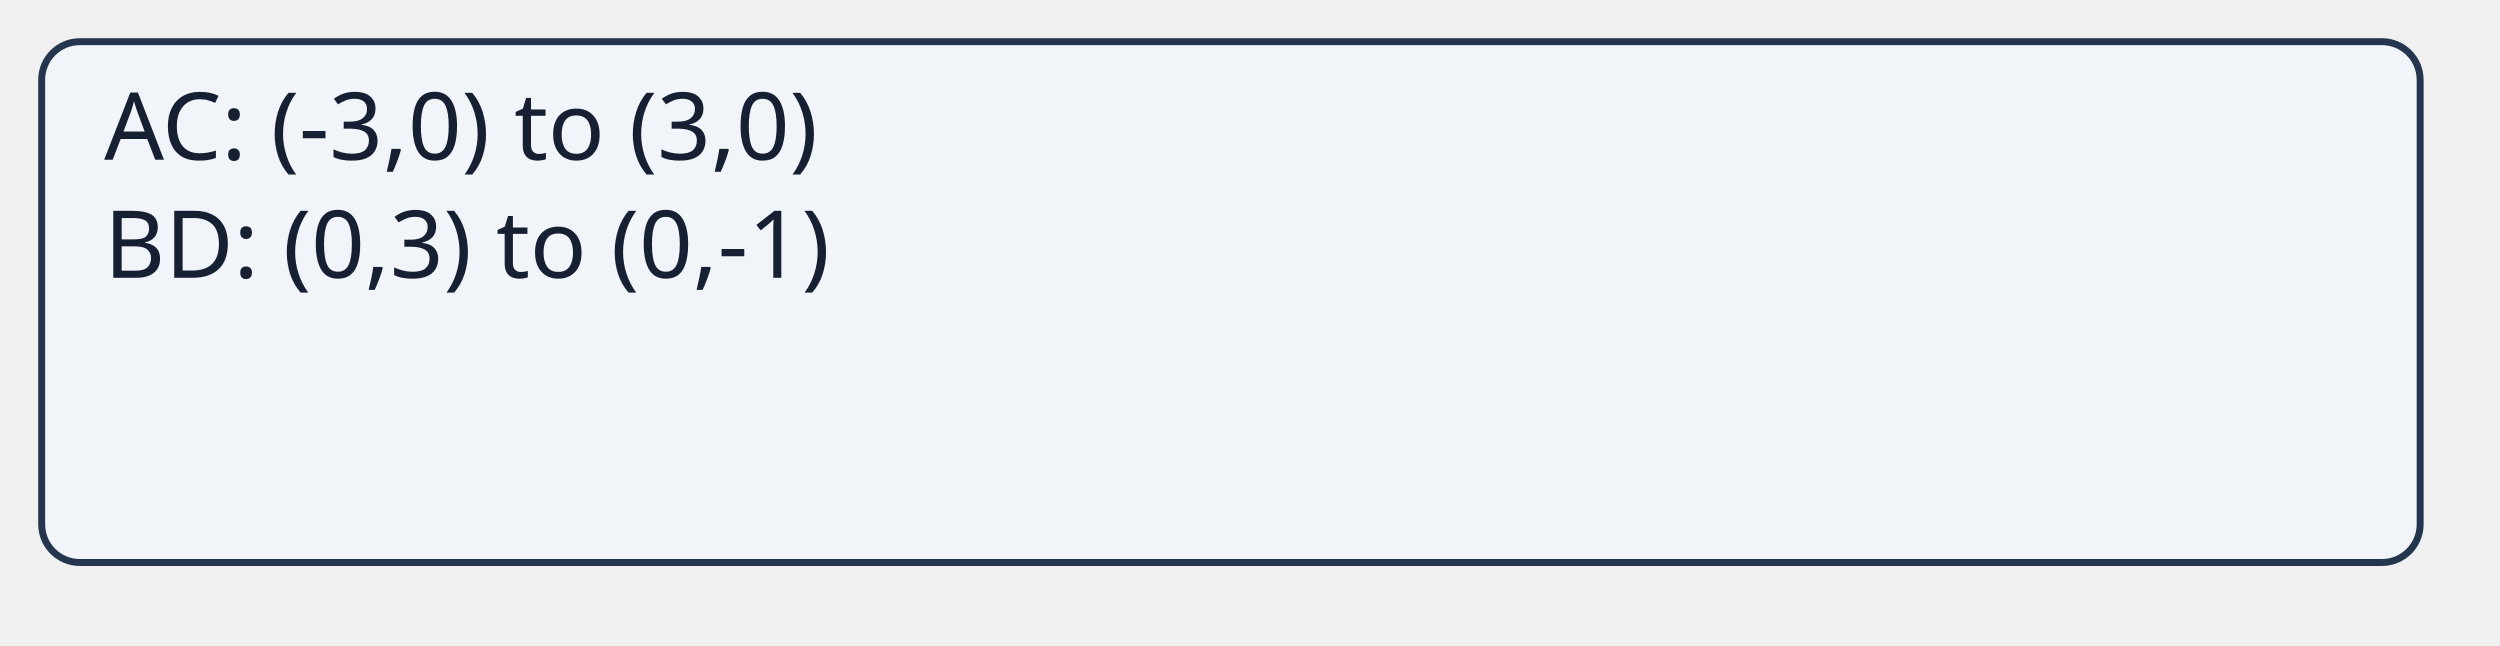
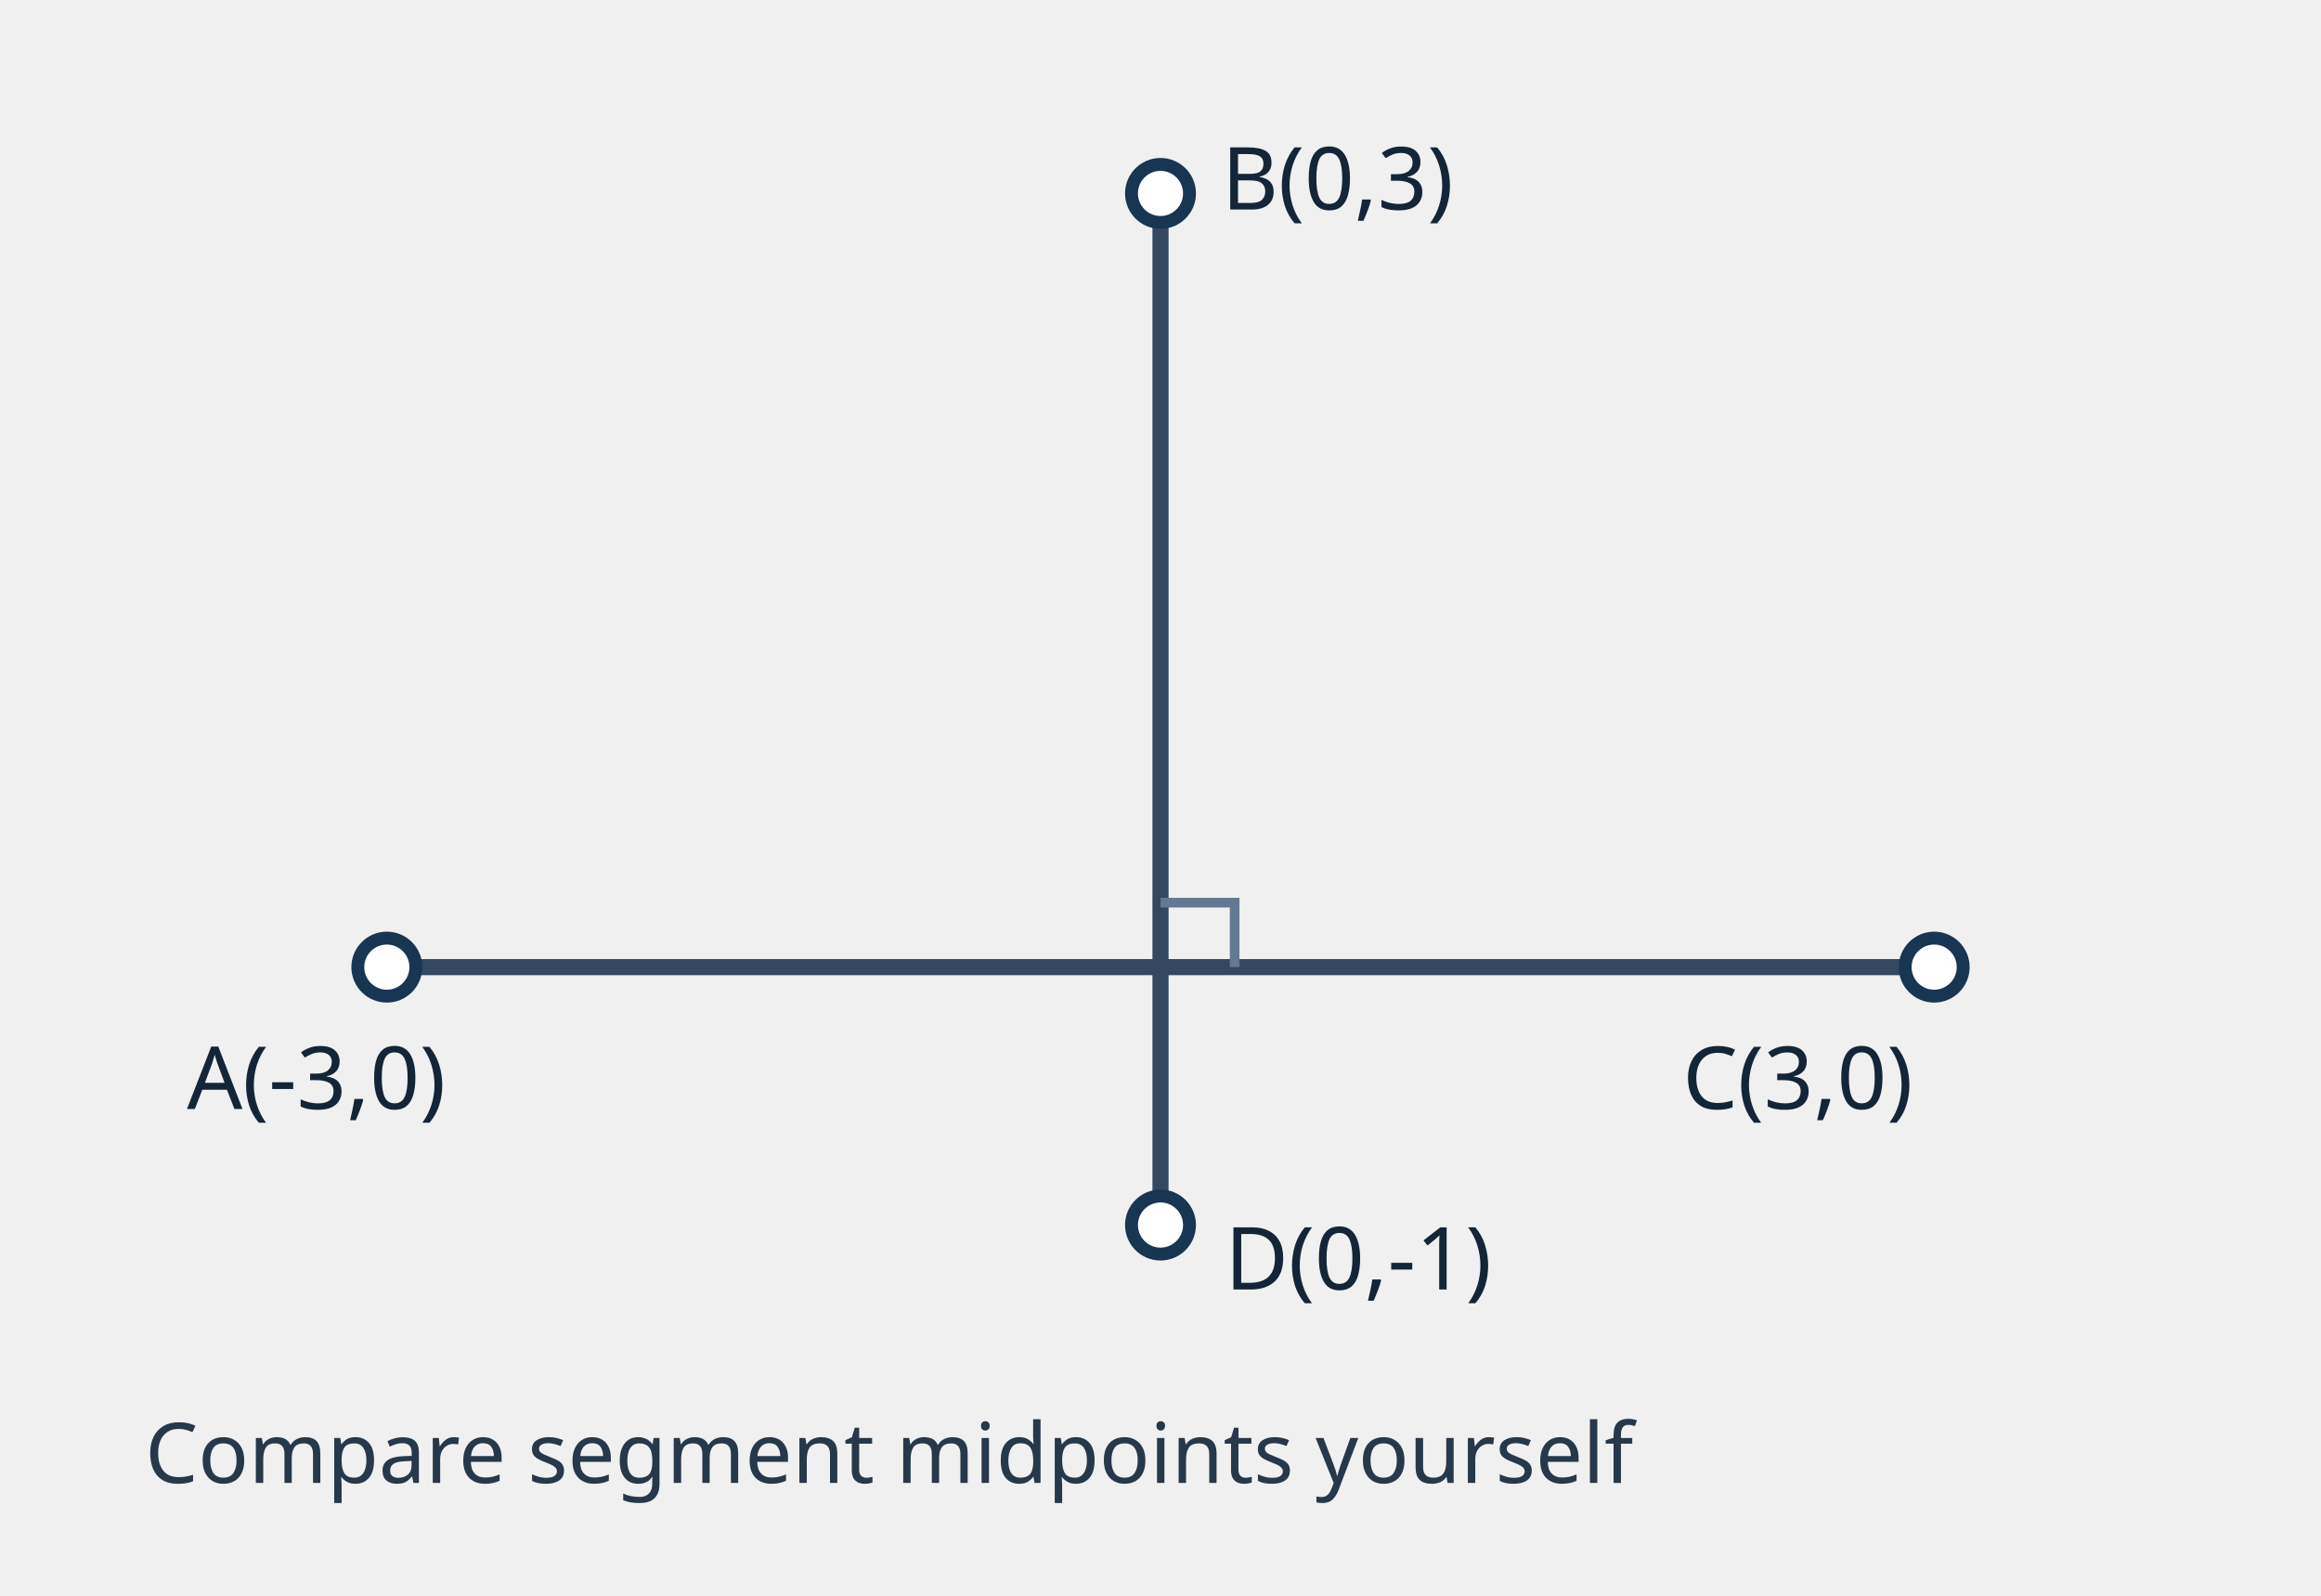
- <svg xmlns="http://www.w3.org/2000/svg" viewBox="0 0 720 186" role="img" aria-label="D3 repair quadrilateral evidence stage" style="width:100%;max-width:620px;height:auto" font-family="system-ui,sans-serif">
+ <svg xmlns="http://www.w3.org/2000/svg" viewBox="0 0 720 495" role="img" aria-label="Two intersecting diagonals with unequal endpoint placements" style="width:100%;max-width:620px;height:auto" font-family="system-ui,sans-serif">
  <g data-g9-stage-id="RD3-KITE">
-     <rect x="12" y="12" width="685" height="150" rx="11" fill="#f1f5f9" stroke="#24364d" stroke-width="2" />
-     <text x="30" y="46" font-size="27" fill="#172033">AC: (-3,0) to (3,0)</text>
-     <text x="30" y="80" font-size="27" fill="#172033">BD: (0,3) to (0,-1)</text>
+     <path d="M120 300 H600 M360 60 V380" stroke="#344861" stroke-width="5" fill="none" />
+     <path d="M360 280 H383 V300" stroke="#637992" stroke-width="3" fill="none" />
+     <circle cx="120" cy="300" r="9" fill="#fff" stroke="#183552" stroke-width="4" />
+     <text x="58" y="344" font-size="27" fill="#142538">A(-3,0)</text>
+     <circle cx="600" cy="300" r="9" fill="#fff" stroke="#183552" stroke-width="4" />
+     <text x="522" y="344" font-size="27" fill="#142538">C(3,0)</text>
+     <circle cx="360" cy="60" r="9" fill="#fff" stroke="#183552" stroke-width="4" />
+     <text x="379" y="65" font-size="27" fill="#142538">B(0,3)</text>
+     <circle cx="360" cy="380" r="9" fill="#fff" stroke="#183552" stroke-width="4" />
+     <text x="380" y="400" font-size="27" fill="#142538">D(0,-1)</text>
+     <text x="45" y="460" font-size="26" fill="#26384a">Compare segment midpoints yourself</text>
  </g>
</svg>
